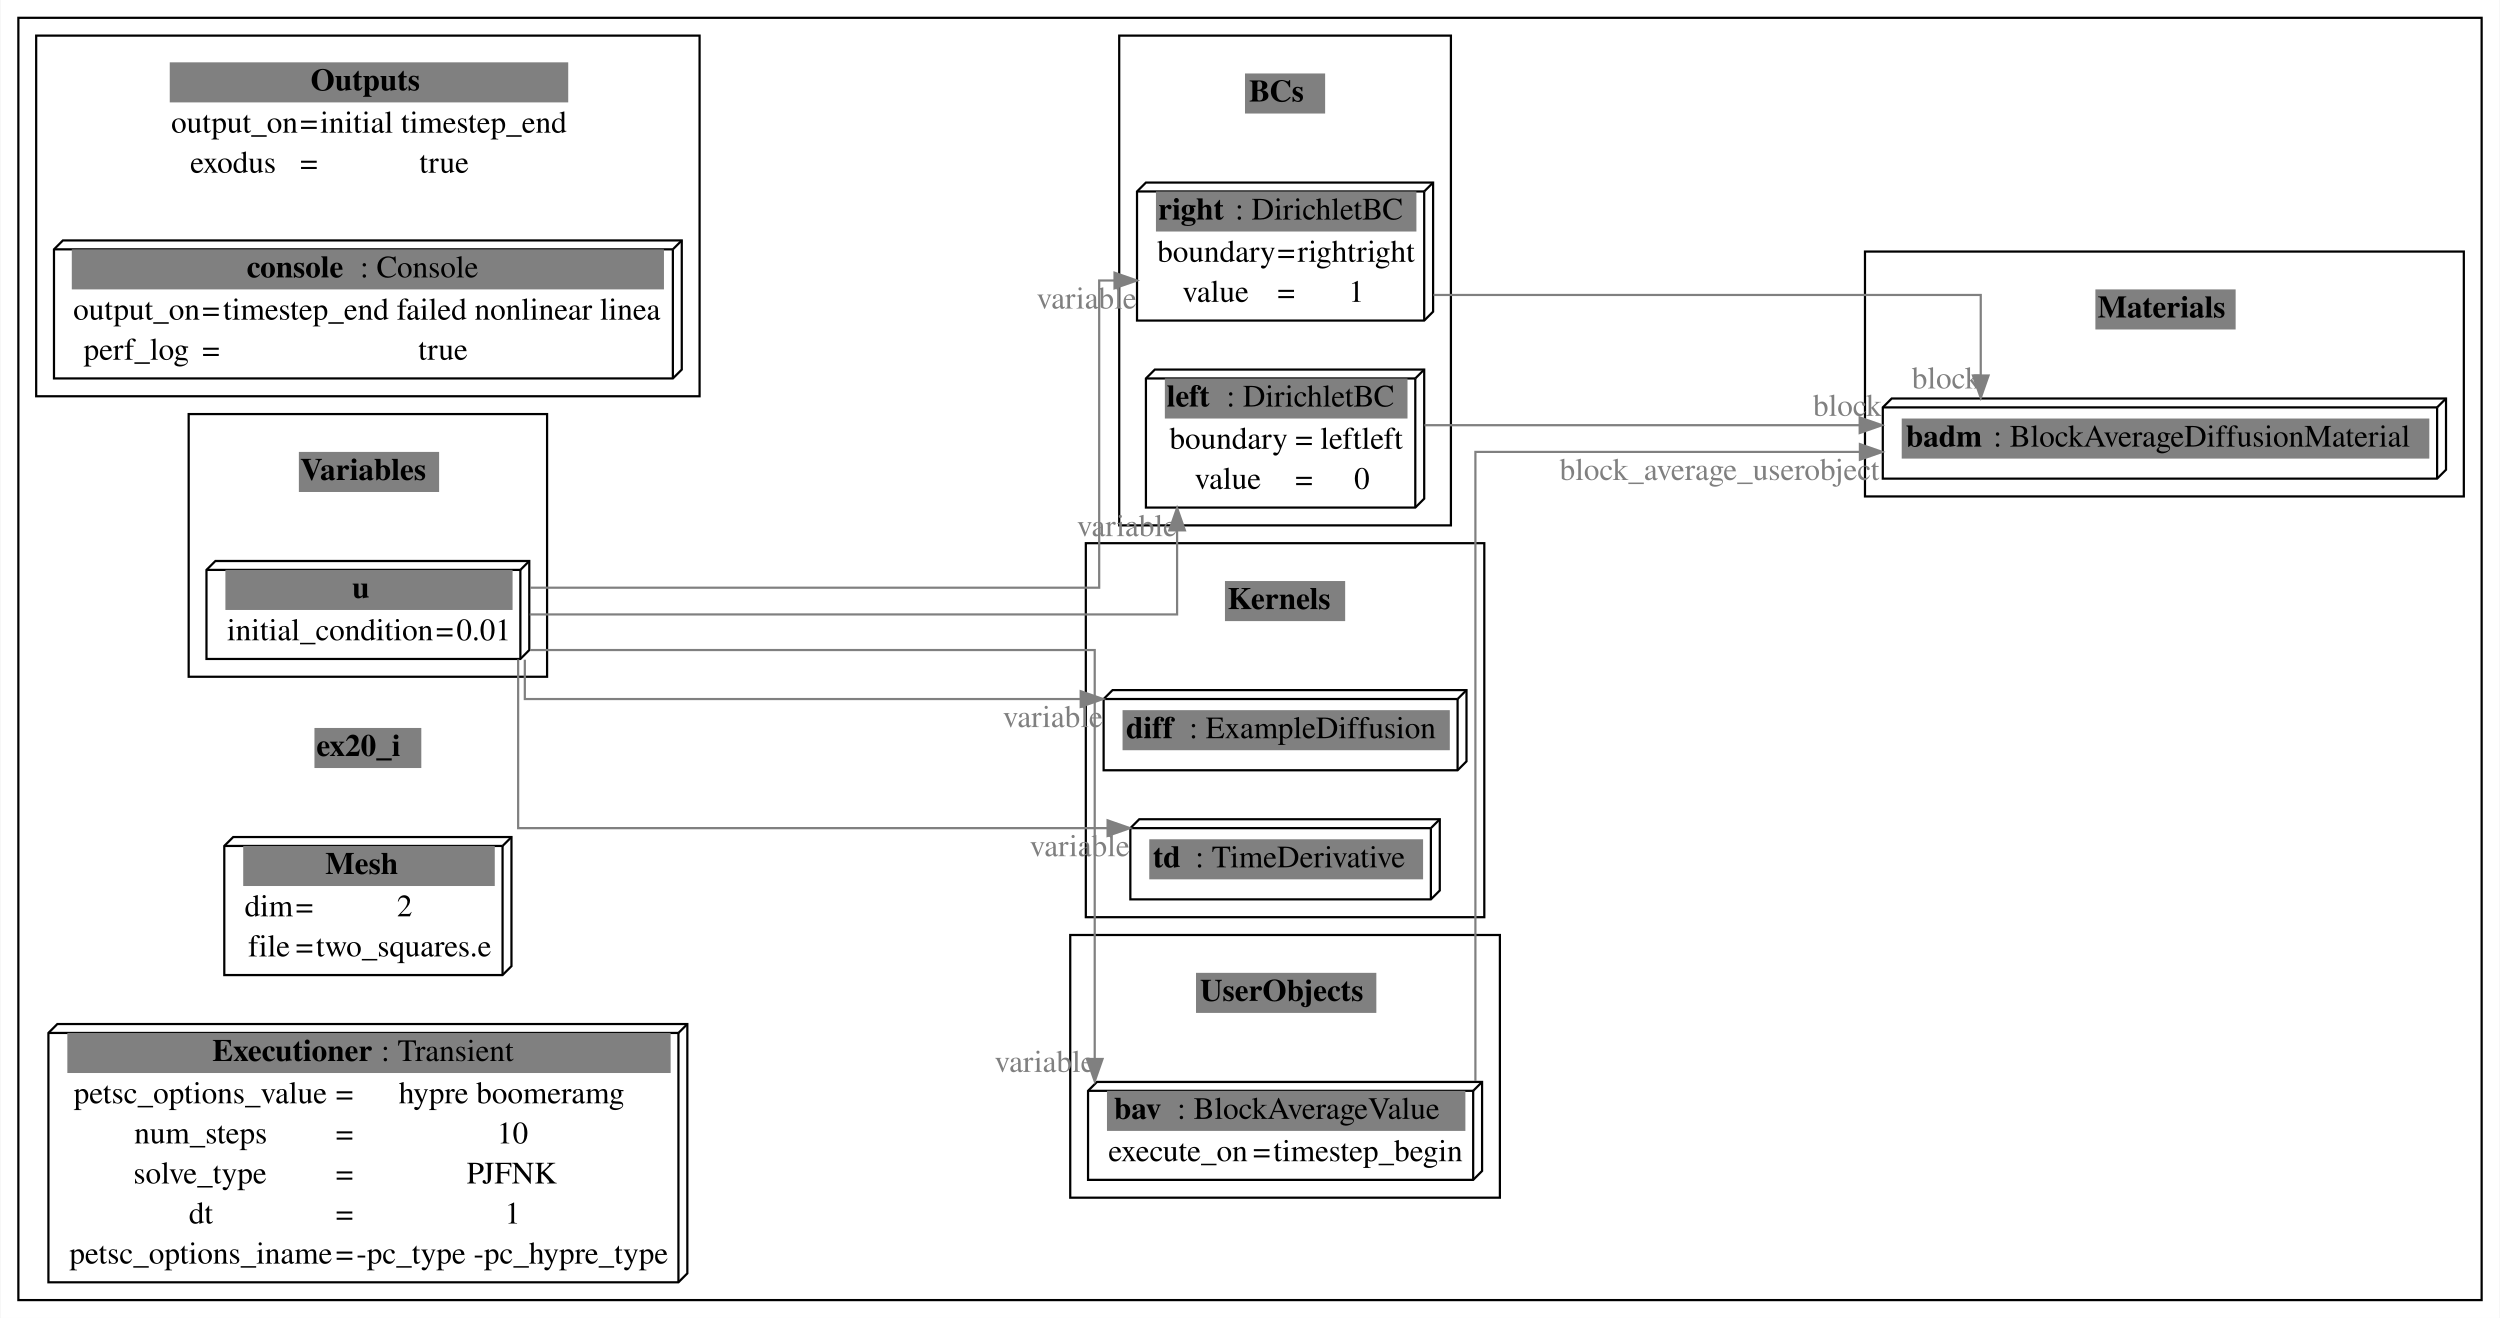
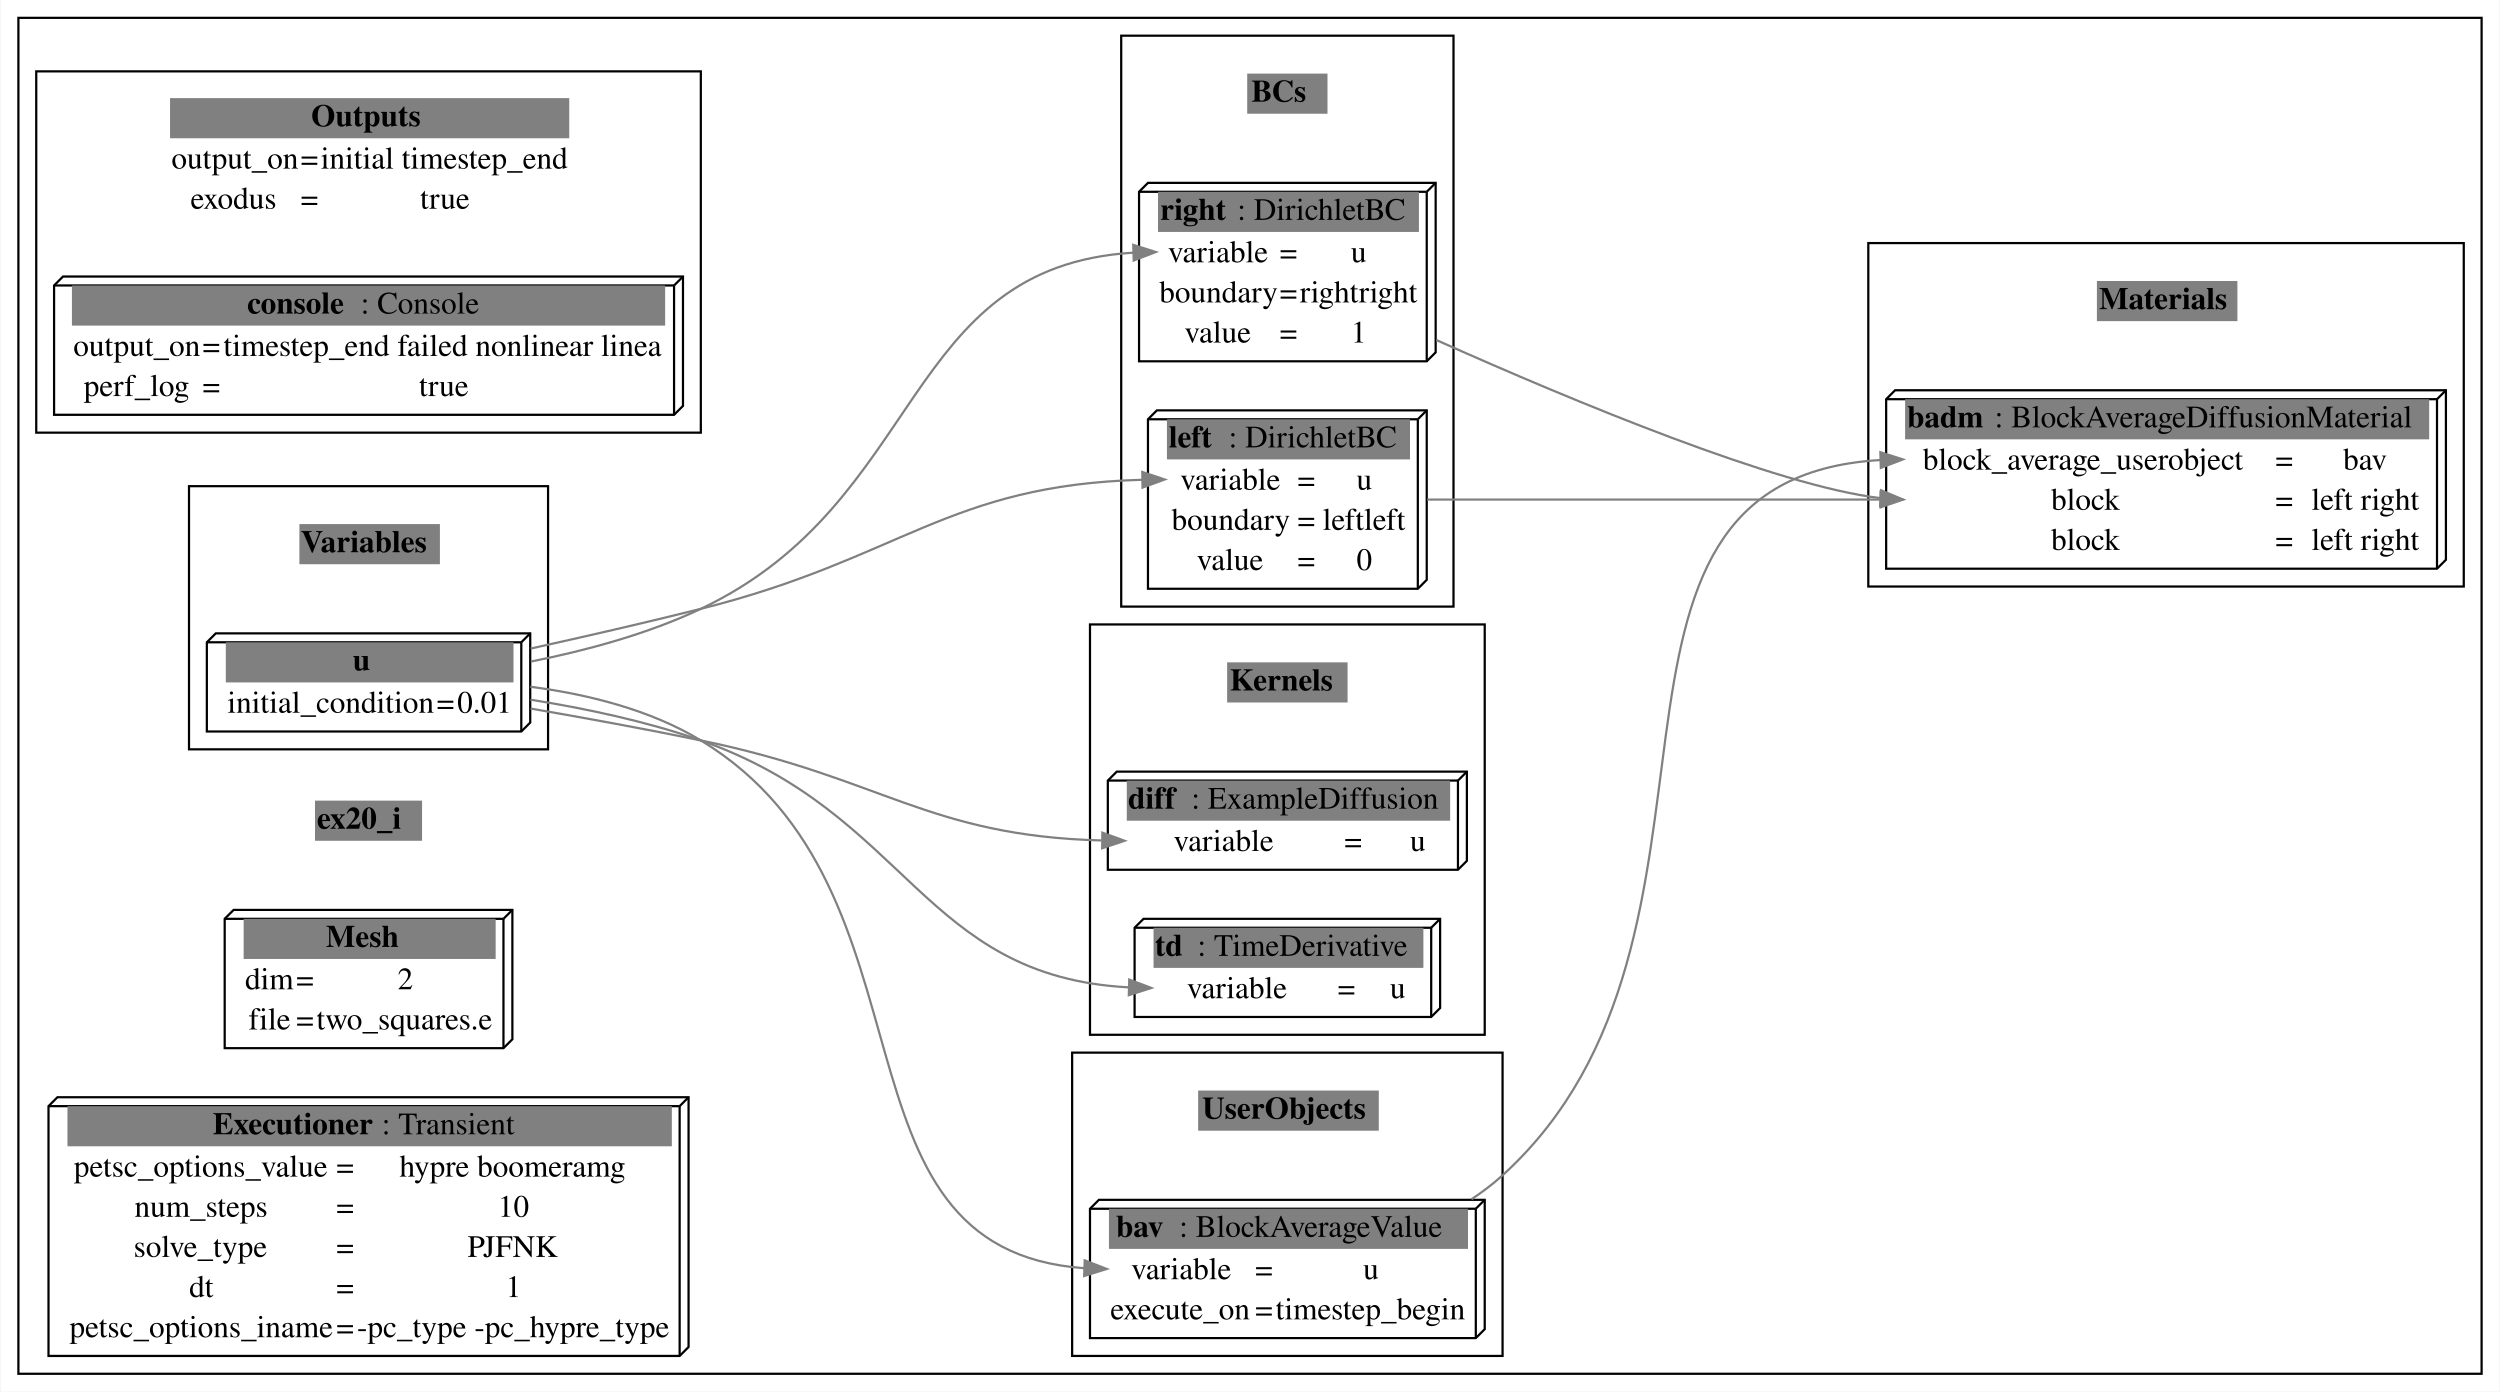
- <svg xmlns="http://www.w3.org/2000/svg" width="1123pt" height="592pt" viewBox="0.00 0.00 1122.50 592.00">
-   <g id="graph0" class="graph" transform="scale(1 1) rotate(0) translate(0 592)">
-     <polygon fill="white" stroke="none" points="0,-0 0,-592 1122.5,-592 1122.5,-0 0,-0" />
+ <svg xmlns="http://www.w3.org/2000/svg" width="1121pt" height="624pt" viewBox="0.00 0.00 1120.50 624.00">
+   <g id="graph0" class="graph" transform="scale(1 1) rotate(0) translate(0 624)">
+     <polygon fill="white" stroke="none" points="0,-0 0,-624 1120.5,-624 1120.5,-0 0,-0" />
    <g id="clust1" class="cluster">
-       <polygon fill="none" stroke="black" points="8,-8 8,-584 1114.5,-584 1114.5,-8 8,-8" />
+       <polygon fill="none" stroke="black" points="8,-8 8,-616 1112.5,-616 1112.5,-8 8,-8" />
    </g>
    <g id="clust2" class="cluster">
-       <polygon fill="none" stroke="black" points="480.5,-54 480.5,-172 673.5,-172 673.5,-54 480.5,-54" />
+       <polygon fill="none" stroke="black" points="480.5,-16 480.5,-152 673.5,-152 673.5,-16 480.5,-16" />
    </g>
    <g id="clust3" class="cluster">
-       <polygon fill="none" stroke="black" points="487.5,-180 487.5,-348 666.5,-348 666.5,-180 487.5,-180" />
+       <polygon fill="none" stroke="black" points="488.5,-160 488.5,-344 665.5,-344 665.5,-160 488.5,-160" />
    </g>
    <g id="clust4" class="cluster">
-       <polygon fill="none" stroke="black" points="16,-414 16,-576 314,-576 314,-414 16,-414" />
+       <polygon fill="none" stroke="black" points="16,-430 16,-592 314,-592 314,-430 16,-430" />
    </g>
    <g id="clust5" class="cluster">
      <polygon fill="none" stroke="black" points="84.5,-288 84.5,-406 245.5,-406 245.5,-288 84.5,-288" />
    </g>
    <g id="clust6" class="cluster">
-       <polygon fill="none" stroke="black" points="837.5,-369 837.5,-479 1106.5,-479 1106.5,-369 837.5,-369" />
+       <polygon fill="none" stroke="black" points="837.5,-361 837.5,-515 1104.5,-515 1104.5,-361 837.5,-361" />
    </g>
    <g id="clust7" class="cluster">
-       <polygon fill="none" stroke="black" points="502.5,-356 502.5,-576 651.5,-576 651.5,-356 502.5,-356" />
+       <polygon fill="none" stroke="black" points="502.5,-352 502.5,-608 651.5,-608 651.5,-352 502.5,-352" />
    </g>
    <g id="node1" class="node">
      <polygon fill="gray" stroke="none" points="141,-247 141,-265 189,-265 189,-247 141,-247" />
      <text text-anchor="start" x="141.867" y="-252.4" font-family="Times,serif" font-weight="bold" font-size="14.00">ex20_i </text>
    </g>
    <g id="node2" class="node">
-       <polygon fill="gray" stroke="none" points="537,-137 537,-155 618,-155 618,-137 537,-137" />
-       <text text-anchor="start" x="538.826" y="-142.4" font-family="Times,serif" font-weight="bold" font-size="14.00">UserObjects </text>
+       <polygon fill="gray" stroke="none" points="537,-117 537,-135 618,-135 618,-117 537,-117" />
+       <text text-anchor="start" x="538.826" y="-122.4" font-family="Times,serif" font-weight="bold" font-size="14.00">UserObjects </text>
    </g>
    <g id="node3" class="node">
-       <polygon fill="none" stroke="black" points="665.5,-106 492.5,-106 488.5,-102 488.5,-62 661.5,-62 665.5,-66 665.5,-106" />
-       <polyline fill="none" stroke="black" points="661.5,-102 488.5,-102 " />
-       <polyline fill="none" stroke="black" points="661.5,-102 661.5,-62 " />
-       <polyline fill="none" stroke="black" points="661.5,-102 665.5,-106 " />
-       <polygon fill="gray" stroke="none" points="497,-84 497,-102 658,-102 658,-84 497,-84" />
-       <text text-anchor="start" x="500.147" y="-89.4" font-family="Times,serif" font-weight="bold" font-size="14.00">bav </text>
-       <text text-anchor="start" x="528.522" y="-89.4" font-family="Times,serif" font-size="14.00">: BlockAverageValue</text>
-       <text text-anchor="start" x="497.625" y="-70.4" font-family="Times,serif" font-size="14.00">execute_on</text>
-       <text text-anchor="start" x="562.553" y="-70.4" font-family="Times,serif" font-size="14.00">=</text>
-       <text text-anchor="start" x="571.729" y="-70.4" font-family="Times,serif" font-size="14.00">timestep_begin</text>
+       <polygon fill="none" stroke="black" points="665.5,-86 492.5,-86 488.5,-82 488.5,-24 661.5,-24 665.5,-28 665.5,-86" />
+       <polyline fill="none" stroke="black" points="661.5,-82 488.5,-82 " />
+       <polyline fill="none" stroke="black" points="661.5,-82 661.5,-24 " />
+       <polyline fill="none" stroke="black" points="661.5,-82 665.5,-86 " />
+       <polygon fill="gray" stroke="none" points="497,-64 497,-82 658,-82 658,-64 497,-64" />
+       <text text-anchor="start" x="500.147" y="-69.4" font-family="Times,serif" font-weight="bold" font-size="14.00">bav </text>
+       <text text-anchor="start" x="528.522" y="-69.4" font-family="Times,serif" font-size="14.00">: BlockAverageValue</text>
+       <text text-anchor="start" x="506.957" y="-50.4" font-family="Times,serif" font-size="14.00">variable</text>
+       <text text-anchor="start" x="562.553" y="-50.4" font-family="Times,serif" font-size="14.00">=</text>
+       <text text-anchor="start" x="611" y="-50.4" font-family="Times,serif" font-size="14.00">u</text>
+       <text text-anchor="start" x="497.625" y="-32.4" font-family="Times,serif" font-size="14.00">execute_on</text>
+       <text text-anchor="start" x="562.553" y="-32.4" font-family="Times,serif" font-size="14.00">=</text>
+       <text text-anchor="start" x="571.729" y="-32.4" font-family="Times,serif" font-size="14.00">timestep_begin</text>
    </g>
    <g id="node13" class="node">
-       <polygon fill="none" stroke="black" points="1098.5,-413 849.5,-413 845.5,-409 845.5,-377 1094.5,-377 1098.5,-381 1098.5,-413" />
-       <polyline fill="none" stroke="black" points="1094.5,-409 845.5,-409 " />
-       <polyline fill="none" stroke="black" points="1094.5,-409 1094.5,-377 " />
-       <polyline fill="none" stroke="black" points="1094.5,-409 1098.5,-413 " />
-       <polygon fill="gray" stroke="none" points="854,-386 854,-404 1091,-404 1091,-386 854,-386" />
-       <text text-anchor="start" x="855.878" y="-391.4" font-family="Times,serif" font-weight="bold" font-size="14.00">badm </text>
-       <text text-anchor="start" x="895.144" y="-391.4" font-family="Times,serif" font-size="14.00">: BlockAverageDiffusionMaterial</text>
+       <polygon fill="none" stroke="black" points="1096.5,-449 849.5,-449 845.5,-445 845.5,-369 1092.5,-369 1096.5,-373 1096.5,-449" />
+       <polyline fill="none" stroke="black" points="1092.5,-445 845.5,-445 " />
+       <polyline fill="none" stroke="black" points="1092.5,-445 1092.5,-369 " />
+       <polyline fill="none" stroke="black" points="1092.5,-445 1096.5,-449 " />
+       <polygon fill="gray" stroke="none" points="854,-427 854,-445 1089,-445 1089,-427 854,-427" />
+       <text text-anchor="start" x="854.878" y="-432.4" font-family="Times,serif" font-weight="bold" font-size="14.00">badm </text>
+       <text text-anchor="start" x="894.144" y="-432.4" font-family="Times,serif" font-size="14.00">: BlockAverageDiffusionMaterial</text>
+       <text text-anchor="start" x="861.923" y="-413.4" font-family="Times,serif" font-size="14.00">block_average_userobject</text>
+       <text text-anchor="start" x="1020.05" y="-413.4" font-family="Times,serif" font-size="14.00">=</text>
+       <text text-anchor="start" x="1050.39" y="-413.4" font-family="Times,serif" font-size="14.00">bav</text>
+       <text text-anchor="start" x="919.447" y="-395.4" font-family="Times,serif" font-size="14.00">block</text>
+       <text text-anchor="start" x="1020.05" y="-395.4" font-family="Times,serif" font-size="14.00">=</text>
+       <text text-anchor="start" x="1036.2" y="-395.4" font-family="Times,serif" font-size="14.00">left right</text>
+       <text text-anchor="start" x="919.447" y="-377.4" font-family="Times,serif" font-size="14.00">block</text>
+       <text text-anchor="start" x="1020.05" y="-377.4" font-family="Times,serif" font-size="14.00">=</text>
+       <text text-anchor="start" x="1036.2" y="-377.4" font-family="Times,serif" font-size="14.00">left right</text>
    </g>
    <g id="edge4" class="edge">
-       <path fill="none" stroke="#808080" d="M662.5,-106.427C662.5,-176.863 662.5,-389 662.5,-389 662.5,-389 835.221,-389 835.221,-389" />
-       <polygon fill="#808080" stroke="#808080" points="835.222,-392.5 845.221,-389 835.221,-385.5 835.222,-392.5" />
-       <text text-anchor="middle" x="772.144" y="-376.4" font-family="Times,serif" font-size="14.00" fill="#808080">block_average_userobject</text>
+       <path fill="none" stroke="#808080" d="M659.544,-86.242C664.501,-89.522 669.211,-93.102 673.5,-97 791.87,-204.569 693.947,-408.977 842.831,-417.711" />
+       <polygon fill="#808080" stroke="#808080" points="842.905,-421.214 853,-418 843.104,-414.217 842.905,-421.214" />
    </g>
    <g id="node4" class="node">
-       <polygon fill="gray" stroke="none" points="550,-313 550,-331 604,-331 604,-313 550,-313" />
-       <text text-anchor="start" x="551.154" y="-318.4" font-family="Times,serif" font-weight="bold" font-size="14.00">Kernels </text>
+       <polygon fill="gray" stroke="none" points="550,-309 550,-327 604,-327 604,-309 550,-309" />
+       <text text-anchor="start" x="551.154" y="-314.4" font-family="Times,serif" font-weight="bold" font-size="14.00">Kernels </text>
    </g>
    <g id="node5" class="node">
-       <polygon fill="none" stroke="black" points="658.5,-282 499.5,-282 495.5,-278 495.5,-246 654.5,-246 658.5,-250 658.5,-282" />
-       <polyline fill="none" stroke="black" points="654.5,-278 495.5,-278 " />
-       <polyline fill="none" stroke="black" points="654.5,-278 654.5,-246 " />
-       <polyline fill="none" stroke="black" points="654.5,-278 658.5,-282 " />
-       <polygon fill="gray" stroke="none" points="504,-255 504,-273 651,-273 651,-255 504,-255" />
-       <text text-anchor="start" x="505.58" y="-260.4" font-family="Times,serif" font-weight="bold" font-size="14.00">diff </text>
-       <text text-anchor="start" x="533.952" y="-260.4" font-family="Times,serif" font-size="14.00">: ExampleDiffusion</text>
+       <polygon fill="none" stroke="black" points="657.5,-278 500.5,-278 496.5,-274 496.5,-234 653.5,-234 657.5,-238 657.5,-278" />
+       <polyline fill="none" stroke="black" points="653.5,-274 496.5,-274 " />
+       <polyline fill="none" stroke="black" points="653.5,-274 653.5,-234 " />
+       <polyline fill="none" stroke="black" points="653.5,-274 657.5,-278 " />
+       <polygon fill="gray" stroke="none" points="505,-256 505,-274 650,-274 650,-256 505,-256" />
+       <text text-anchor="start" x="505.58" y="-261.4" font-family="Times,serif" font-weight="bold" font-size="14.00">diff </text>
+       <text text-anchor="start" x="533.952" y="-261.4" font-family="Times,serif" font-size="14.00">: ExampleDiffusion</text>
+       <text text-anchor="start" x="525.957" y="-242.4" font-family="Times,serif" font-size="14.00">variable</text>
+       <text text-anchor="start" x="602.553" y="-242.4" font-family="Times,serif" font-size="14.00">=</text>
+       <text text-anchor="start" x="632" y="-242.4" font-family="Times,serif" font-size="14.00">u</text>
    </g>
    <g id="node6" class="node">
-       <polygon fill="none" stroke="black" points="646.5,-224 511.5,-224 507.5,-220 507.5,-188 642.5,-188 646.5,-192 646.5,-224" />
-       <polyline fill="none" stroke="black" points="642.5,-220 507.5,-220 " />
-       <polyline fill="none" stroke="black" points="642.5,-220 642.5,-188 " />
-       <polyline fill="none" stroke="black" points="642.5,-220 646.5,-224 " />
-       <polygon fill="gray" stroke="none" points="516,-197 516,-215 639,-215 639,-197 516,-197" />
-       <text text-anchor="start" x="517.633" y="-202.4" font-family="Times,serif" font-weight="bold" font-size="14.00">td </text>
-       <text text-anchor="start" x="536.684" y="-202.4" font-family="Times,serif" font-size="14.00">: TimeDerivative</text>
+       <polygon fill="none" stroke="black" points="645.5,-212 512.5,-212 508.5,-208 508.5,-168 641.5,-168 645.5,-172 645.5,-212" />
+       <polyline fill="none" stroke="black" points="641.5,-208 508.5,-208 " />
+       <polyline fill="none" stroke="black" points="641.5,-208 641.5,-168 " />
+       <polyline fill="none" stroke="black" points="641.5,-208 645.5,-212 " />
+       <polygon fill="gray" stroke="none" points="517,-190 517,-208 638,-208 638,-190 517,-190" />
+       <text text-anchor="start" x="517.633" y="-195.4" font-family="Times,serif" font-weight="bold" font-size="14.00">td </text>
+       <text text-anchor="start" x="536.684" y="-195.4" font-family="Times,serif" font-size="14.00">: TimeDerivative</text>
+       <text text-anchor="start" x="531.957" y="-176.4" font-family="Times,serif" font-size="14.00">variable</text>
+       <text text-anchor="start" x="599.553" y="-176.4" font-family="Times,serif" font-size="14.00">=</text>
+       <text text-anchor="start" x="623" y="-176.4" font-family="Times,serif" font-size="14.00">u</text>
    </g>
    <g id="node7" class="node">
-       <polygon fill="gray" stroke="none" points="76,-546 76,-564 255,-564 255,-546 76,-546" />
-       <text text-anchor="start" x="139.254" y="-551.4" font-family="Times,serif" font-weight="bold" font-size="14.00">Outputs </text>
-       <text text-anchor="start" x="76.609" y="-532.4" font-family="Times,serif" font-size="14.00">output_on</text>
-       <text text-anchor="start" x="134.553" y="-532.4" font-family="Times,serif" font-size="14.00">=</text>
-       <text text-anchor="start" x="143.591" y="-532.4" font-family="Times,serif" font-size="14.00">initial timestep_end</text>
-       <text text-anchor="start" x="85.17" y="-514.4" font-family="Times,serif" font-size="14.00">exodus</text>
-       <text text-anchor="start" x="134.553" y="-514.4" font-family="Times,serif" font-size="14.00">=</text>
-       <text text-anchor="start" x="188.117" y="-514.4" font-family="Times,serif" font-size="14.00">true</text>
+       <polygon fill="gray" stroke="none" points="76,-562 76,-580 255,-580 255,-562 76,-562" />
+       <text text-anchor="start" x="139.254" y="-567.4" font-family="Times,serif" font-weight="bold" font-size="14.00">Outputs </text>
+       <text text-anchor="start" x="76.609" y="-548.4" font-family="Times,serif" font-size="14.00">output_on</text>
+       <text text-anchor="start" x="134.553" y="-548.4" font-family="Times,serif" font-size="14.00">=</text>
+       <text text-anchor="start" x="143.591" y="-548.4" font-family="Times,serif" font-size="14.00">initial timestep_end</text>
+       <text text-anchor="start" x="85.17" y="-530.4" font-family="Times,serif" font-size="14.00">exodus</text>
+       <text text-anchor="start" x="134.553" y="-530.4" font-family="Times,serif" font-size="14.00">=</text>
+       <text text-anchor="start" x="188.117" y="-530.4" font-family="Times,serif" font-size="14.00">true</text>
    </g>
    <g id="node8" class="node">
-       <polygon fill="none" stroke="black" points="306,-484 28,-484 24,-480 24,-422 302,-422 306,-426 306,-484" />
-       <polyline fill="none" stroke="black" points="302,-480 24,-480 " />
-       <polyline fill="none" stroke="black" points="302,-480 302,-422 " />
-       <polyline fill="none" stroke="black" points="302,-480 306,-484 " />
-       <polygon fill="gray" stroke="none" points="32,-462 32,-480 298,-480 298,-462 32,-462" />
-       <text text-anchor="start" x="110.569" y="-467.4" font-family="Times,serif" font-weight="bold" font-size="14.00">console </text>
-       <text text-anchor="start" x="161.494" y="-467.4" font-family="Times,serif" font-size="14.00">: Console</text>
-       <text text-anchor="start" x="32.609" y="-448.4" font-family="Times,serif" font-size="14.00">output_on</text>
-       <text text-anchor="start" x="90.553" y="-448.4" font-family="Times,serif" font-size="14.00">=</text>
-       <text text-anchor="start" x="99.948" y="-448.4" font-family="Times,serif" font-size="14.00">timestep_end failed nonlinear linea</text>
-       <text text-anchor="start" x="37.287" y="-430.4" font-family="Times,serif" font-size="14.00">perf_log</text>
-       <text text-anchor="start" x="90.553" y="-430.4" font-family="Times,serif" font-size="14.00">=</text>
-       <text text-anchor="start" x="187.617" y="-430.4" font-family="Times,serif" font-size="14.00">true</text>
+       <polygon fill="none" stroke="black" points="306,-500 28,-500 24,-496 24,-438 302,-438 306,-442 306,-500" />
+       <polyline fill="none" stroke="black" points="302,-496 24,-496 " />
+       <polyline fill="none" stroke="black" points="302,-496 302,-438 " />
+       <polyline fill="none" stroke="black" points="302,-496 306,-500 " />
+       <polygon fill="gray" stroke="none" points="32,-478 32,-496 298,-496 298,-478 32,-478" />
+       <text text-anchor="start" x="110.569" y="-483.4" font-family="Times,serif" font-weight="bold" font-size="14.00">console </text>
+       <text text-anchor="start" x="161.494" y="-483.4" font-family="Times,serif" font-size="14.00">: Console</text>
+       <text text-anchor="start" x="32.609" y="-464.4" font-family="Times,serif" font-size="14.00">output_on</text>
+       <text text-anchor="start" x="90.553" y="-464.4" font-family="Times,serif" font-size="14.00">=</text>
+       <text text-anchor="start" x="99.948" y="-464.4" font-family="Times,serif" font-size="14.00">timestep_end failed nonlinear linea</text>
+       <text text-anchor="start" x="37.287" y="-446.4" font-family="Times,serif" font-size="14.00">perf_log</text>
+       <text text-anchor="start" x="90.553" y="-446.4" font-family="Times,serif" font-size="14.00">=</text>
+       <text text-anchor="start" x="187.617" y="-446.4" font-family="Times,serif" font-size="14.00">true</text>
    </g>
    <g id="node9" class="node">
      <polygon fill="gray" stroke="none" points="134,-371 134,-389 197,-389 197,-371 134,-371" />
      <text text-anchor="start" x="134.601" y="-376.4" font-family="Times,serif" font-weight="bold" font-size="14.00">Variables </text>
    </g>
    <g id="node10" class="node">
      <polygon fill="none" stroke="black" points="237.5,-340 96.5,-340 92.5,-336 92.5,-296 233.5,-296 237.5,-300 237.5,-340" />
      <polyline fill="none" stroke="black" points="233.5,-336 92.5,-336 " />
      <polyline fill="none" stroke="black" points="233.5,-336 233.5,-296 " />
      <polyline fill="none" stroke="black" points="233.5,-336 237.5,-340 " />
      <polygon fill="gray" stroke="none" points="101,-318 101,-336 230,-336 230,-318 101,-318" />
      <text text-anchor="start" x="157.92" y="-323.4" font-family="Times,serif" font-weight="bold" font-size="14.00">u </text>
      <text text-anchor="start" x="101.723" y="-304.4" font-family="Times,serif" font-size="14.00">initial_condition</text>
      <text text-anchor="start" x="195.553" y="-304.4" font-family="Times,serif" font-size="14.00">=</text>
      <text text-anchor="start" x="204.75" y="-304.4" font-family="Times,serif" font-size="14.00">0.01</text>
    </g>
    <g id="edge1" class="edge">
-       <path fill="none" stroke="#808080" d="M237.867,-300C334.094,-300 491.5,-300 491.5,-300 491.5,-300 491.5,-116.302 491.5,-116.302" />
-       <polygon fill="#808080" stroke="#808080" points="495,-116.302 491.5,-106.302 488,-116.302 495,-116.302" />
-       <text text-anchor="middle" x="468.957" y="-110.502" font-family="Times,serif" font-size="14.00" fill="#808080">variable</text>
+       <path fill="none" stroke="#808080" d="M237.532,-316.068C263.126,-312.722 291.244,-305.793 314,-292 424.58,-224.975 366.463,-63.799 485.899,-55.346" />
+       <polygon fill="#808080" stroke="#808080" points="486.126,-58.84 496,-55 485.886,-51.844 486.126,-58.84" />
    </g>
    <g id="edge2" class="edge">
-       <path fill="none" stroke="#808080" d="M235.5,-295.661C235.5,-286.499 235.5,-278 235.5,-278 235.5,-278 485.202,-278 485.202,-278" />
-       <polygon fill="#808080" stroke="#808080" points="485.202,-281.5 495.202,-278 485.202,-274.5 485.202,-281.5" />
-       <text text-anchor="middle" x="472.659" y="-265.4" font-family="Times,serif" font-size="14.00" fill="#808080">variable</text>
+       <path fill="none" stroke="#808080" d="M237.675,-306.28C261.965,-302.077 289.215,-297.107 314,-292 395.508,-275.203 415.612,-249.238 493.659,-247.136" />
+       <polygon fill="#808080" stroke="#808080" points="494.047,-250.631 504,-247 493.955,-243.632 494.047,-250.631" />
    </g>
    <g id="edge3" class="edge">
-       <path fill="none" stroke="#808080" d="M232.5,-295.762C232.5,-266.848 232.5,-220 232.5,-220 232.5,-220 497.285,-220 497.285,-220" />
-       <polygon fill="#808080" stroke="#808080" points="497.285,-223.5 507.285,-220 497.285,-216.5 497.285,-223.5" />
-       <text text-anchor="middle" x="484.742" y="-207.4" font-family="Times,serif" font-size="14.00" fill="#808080">variable</text>
+       <path fill="none" stroke="#808080" d="M237.602,-310.266C262.261,-306.339 289.759,-300.525 314,-292 407.334,-259.175 413.251,-186.214 505.837,-181.265" />
+       <polygon fill="#808080" stroke="#808080" points="506.095,-184.76 516,-181 505.912,-177.762 506.095,-184.76" />
    </g>
    <g id="node16" class="node">
-       <polygon fill="none" stroke="black" points="643.5,-510 514.5,-510 510.5,-506 510.5,-448 639.5,-448 643.5,-452 643.5,-510" />
-       <polyline fill="none" stroke="black" points="639.5,-506 510.5,-506 " />
-       <polyline fill="none" stroke="black" points="639.5,-506 639.5,-448 " />
-       <polyline fill="none" stroke="black" points="639.5,-506 643.5,-510 " />
-       <polygon fill="gray" stroke="none" points="519,-488 519,-506 636,-506 636,-488 519,-488" />
-       <text text-anchor="start" x="519.957" y="-493.4" font-family="Times,serif" font-weight="bold" font-size="14.00">right </text>
-       <text text-anchor="start" x="554.56" y="-493.4" font-family="Times,serif" font-size="14.00">: DirichletBC</text>
-       <text text-anchor="start" x="519.562" y="-474.4" font-family="Times,serif" font-size="14.00">boundary</text>
-       <text text-anchor="start" x="573.553" y="-474.4" font-family="Times,serif" font-size="14.00">=</text>
-       <text text-anchor="start" x="582.558" y="-474.4" font-family="Times,serif" font-size="14.00">rightright</text>
-       <text text-anchor="start" x="530.84" y="-456.4" font-family="Times,serif" font-size="14.00">value</text>
-       <text text-anchor="start" x="573.553" y="-456.4" font-family="Times,serif" font-size="14.00">=</text>
-       <text text-anchor="start" x="605.5" y="-456.4" font-family="Times,serif" font-size="14.00">1</text>
+       <polygon fill="none" stroke="black" points="643.5,-542 514.5,-542 510.5,-538 510.5,-462 639.5,-462 643.5,-466 643.5,-542" />
+       <polyline fill="none" stroke="black" points="639.5,-538 510.5,-538 " />
+       <polyline fill="none" stroke="black" points="639.5,-538 639.5,-462 " />
+       <polyline fill="none" stroke="black" points="639.5,-538 643.5,-542 " />
+       <polygon fill="gray" stroke="none" points="519,-520 519,-538 636,-538 636,-520 519,-520" />
+       <text text-anchor="start" x="519.957" y="-525.4" font-family="Times,serif" font-weight="bold" font-size="14.00">right </text>
+       <text text-anchor="start" x="554.56" y="-525.4" font-family="Times,serif" font-size="14.00">: DirichletBC</text>
+       <text text-anchor="start" x="523.457" y="-506.4" font-family="Times,serif" font-size="14.00">variable</text>
+       <text text-anchor="start" x="573.553" y="-506.4" font-family="Times,serif" font-size="14.00">=</text>
+       <text text-anchor="start" x="605.5" y="-506.4" font-family="Times,serif" font-size="14.00">u</text>
+       <text text-anchor="start" x="519.562" y="-488.4" font-family="Times,serif" font-size="14.00">boundary</text>
+       <text text-anchor="start" x="573.553" y="-488.4" font-family="Times,serif" font-size="14.00">=</text>
+       <text text-anchor="start" x="582.558" y="-488.4" font-family="Times,serif" font-size="14.00">rightright</text>
+       <text text-anchor="start" x="530.84" y="-470.4" font-family="Times,serif" font-size="14.00">value</text>
+       <text text-anchor="start" x="573.553" y="-470.4" font-family="Times,serif" font-size="14.00">=</text>
+       <text text-anchor="start" x="605.5" y="-470.4" font-family="Times,serif" font-size="14.00">1</text>
    </g>
    <g id="edge7" class="edge">
-       <path fill="none" stroke="#808080" d="M237.905,-328C334.684,-328 493.5,-328 493.5,-328 493.5,-328 493.5,-466 493.5,-466 493.5,-466 500.397,-466 500.397,-466" />
-       <polygon fill="#808080" stroke="#808080" points="500.398,-469.5 510.397,-466 500.397,-462.5 500.398,-469.5" />
-       <text text-anchor="middle" x="487.855" y="-453.4" font-family="Times,serif" font-size="14.00" fill="#808080">variable</text>
+       <path fill="none" stroke="#808080" d="M237.764,-327.351C262.697,-332.309 290.326,-339.79 314,-351 414.989,-398.821 403.594,-504.355 507.887,-510.7" />
+       <polygon fill="#808080" stroke="#808080" points="507.901,-514.202 518,-511 508.108,-507.205 507.901,-514.202" />
    </g>
    <g id="node17" class="node">
-       <polygon fill="none" stroke="black" points="639.5,-426 518.5,-426 514.5,-422 514.5,-364 635.5,-364 639.5,-368 639.5,-426" />
-       <polyline fill="none" stroke="black" points="635.5,-422 514.5,-422 " />
-       <polyline fill="none" stroke="black" points="635.5,-422 635.5,-364 " />
-       <polyline fill="none" stroke="black" points="635.5,-422 639.5,-426 " />
-       <polygon fill="gray" stroke="none" points="523,-404 523,-422 632,-422 632,-404 523,-404" />
-       <text text-anchor="start" x="523.85" y="-409.4" font-family="Times,serif" font-weight="bold" font-size="14.00">left </text>
-       <text text-anchor="start" x="550.667" y="-409.4" font-family="Times,serif" font-size="14.00">: DirichletBC</text>
-       <text text-anchor="start" x="525.062" y="-390.4" font-family="Times,serif" font-size="14.00">boundary</text>
-       <text text-anchor="start" x="581.553" y="-390.4" font-family="Times,serif" font-size="14.00">=</text>
-       <text text-anchor="start" x="592.844" y="-390.4" font-family="Times,serif" font-size="14.00">leftleft</text>
-       <text text-anchor="start" x="536.34" y="-372.4" font-family="Times,serif" font-size="14.00">value</text>
-       <text text-anchor="start" x="581.553" y="-372.4" font-family="Times,serif" font-size="14.00">=</text>
-       <text text-anchor="start" x="608" y="-372.4" font-family="Times,serif" font-size="14.00">0</text>
+       <polygon fill="none" stroke="black" points="639.5,-440 518.5,-440 514.5,-436 514.5,-360 635.5,-360 639.5,-364 639.5,-440" />
+       <polyline fill="none" stroke="black" points="635.5,-436 514.5,-436 " />
+       <polyline fill="none" stroke="black" points="635.5,-436 635.5,-360 " />
+       <polyline fill="none" stroke="black" points="635.5,-436 639.5,-440 " />
+       <polygon fill="gray" stroke="none" points="523,-418 523,-436 632,-436 632,-418 523,-418" />
+       <text text-anchor="start" x="523.85" y="-423.4" font-family="Times,serif" font-weight="bold" font-size="14.00">left </text>
+       <text text-anchor="start" x="550.667" y="-423.4" font-family="Times,serif" font-size="14.00">: DirichletBC</text>
+       <text text-anchor="start" x="528.957" y="-404.4" font-family="Times,serif" font-size="14.00">variable</text>
+       <text text-anchor="start" x="581.553" y="-404.4" font-family="Times,serif" font-size="14.00">=</text>
+       <text text-anchor="start" x="608" y="-404.4" font-family="Times,serif" font-size="14.00">u</text>
+       <text text-anchor="start" x="525.062" y="-386.4" font-family="Times,serif" font-size="14.00">boundary</text>
+       <text text-anchor="start" x="581.553" y="-386.4" font-family="Times,serif" font-size="14.00">=</text>
+       <text text-anchor="start" x="592.844" y="-386.4" font-family="Times,serif" font-size="14.00">leftleft</text>
+       <text text-anchor="start" x="536.34" y="-368.4" font-family="Times,serif" font-size="14.00">value</text>
+       <text text-anchor="start" x="581.553" y="-368.4" font-family="Times,serif" font-size="14.00">=</text>
+       <text text-anchor="start" x="608" y="-368.4" font-family="Times,serif" font-size="14.00">0</text>
    </g>
    <g id="edge8" class="edge">
-       <path fill="none" stroke="#808080" d="M237.686,-316C343.765,-316 528.5,-316 528.5,-316 528.5,-316 528.5,-353.777 528.5,-353.777" />
-       <polygon fill="#808080" stroke="#808080" points="525,-353.777 528.5,-363.777 532,-353.777 525,-353.777" />
-       <text text-anchor="middle" x="505.957" y="-351.177" font-family="Times,serif" font-size="14.00" fill="#808080">variable</text>
+       <path fill="none" stroke="#808080" d="M237.693,-333.19C261.984,-338.548 289.231,-344.79 314,-351 403.726,-373.497 424.563,-406.51 511.891,-408.866" />
+       <polygon fill="#808080" stroke="#808080" points="511.955,-412.367 522,-409 512.047,-405.368 511.955,-412.367" />
    </g>
    <g id="node11" class="node">
      <polygon fill="none" stroke="black" points="229.5,-216 104.5,-216 100.5,-212 100.5,-154 225.5,-154 229.5,-158 229.5,-216" />
      <polyline fill="none" stroke="black" points="225.5,-212 100.5,-212 " />
      <polyline fill="none" stroke="black" points="225.5,-212 225.5,-154 " />
      <polyline fill="none" stroke="black" points="225.5,-212 229.5,-216 " />
      <polygon fill="gray" stroke="none" points="109,-194 109,-212 222,-212 222,-194 109,-194" />
      <text text-anchor="start" x="145.868" y="-199.4" font-family="Times,serif" font-weight="bold" font-size="14.00">Mesh </text>
      <text text-anchor="start" x="109.609" y="-180.4" font-family="Times,serif" font-size="14.00">dim</text>
      <text text-anchor="start" x="132.553" y="-180.4" font-family="Times,serif" font-size="14.00">=</text>
      <text text-anchor="start" x="178" y="-180.4" font-family="Times,serif" font-size="14.00">2</text>
      <text text-anchor="start" x="111.172" y="-162.4" font-family="Times,serif" font-size="14.00">file</text>
      <text text-anchor="start" x="132.553" y="-162.4" font-family="Times,serif" font-size="14.00">=</text>
      <text text-anchor="start" x="141.655" y="-162.4" font-family="Times,serif" font-size="14.00">two_squares.e</text>
    </g>
    <g id="node12" class="node">
-       <polygon fill="gray" stroke="none" points="941,-444 941,-462 1004,-462 1004,-444 941,-444" />
-       <text text-anchor="start" x="941.987" y="-449.4" font-family="Times,serif" font-weight="bold" font-size="14.00">Materials </text>
+       <polygon fill="gray" stroke="none" points="940,-480 940,-498 1003,-498 1003,-480 940,-480" />
+       <text text-anchor="start" x="940.987" y="-485.4" font-family="Times,serif" font-weight="bold" font-size="14.00">Materials </text>
    </g>
    <g id="node14" class="node">
      <polygon fill="none" stroke="black" points="308.5,-132 25.5,-132 21.5,-128 21.5,-16 304.5,-16 308.5,-20 308.5,-132" />
      <polyline fill="none" stroke="black" points="304.5,-128 21.5,-128 " />
      <polyline fill="none" stroke="black" points="304.5,-128 304.5,-16 " />
      <polyline fill="none" stroke="black" points="304.5,-128 308.5,-132 " />
      <polygon fill="gray" stroke="none" points="30,-110 30,-128 301,-128 301,-110 30,-110" />
      <text text-anchor="start" x="95.141" y="-115.4" font-family="Times,serif" font-weight="bold" font-size="14.00">Executioner </text>
      <text text-anchor="start" x="170.94" y="-115.4" font-family="Times,serif" font-size="14.00">: Transient</text>
      <text text-anchor="start" x="32.845" y="-96.4" font-family="Times,serif" font-size="14.00">petsc_options_value</text>
      <text text-anchor="start" x="150.553" y="-96.4" font-family="Times,serif" font-size="14.00">=</text>
      <text text-anchor="start" x="178.877" y="-96.4" font-family="Times,serif" font-size="14.00">hypre boomeramg</text>
      <text text-anchor="start" x="60.057" y="-78.4" font-family="Times,serif" font-size="14.00">num_steps</text>
      <text text-anchor="start" x="150.553" y="-78.4" font-family="Times,serif" font-size="14.00">=</text>
      <text text-anchor="start" x="223" y="-78.4" font-family="Times,serif" font-size="14.00">10</text>
      <text text-anchor="start" x="59.672" y="-60.4" font-family="Times,serif" font-size="14.00">solve_type</text>
      <text text-anchor="start" x="150.553" y="-60.4" font-family="Times,serif" font-size="14.00">=</text>
      <text text-anchor="start" x="209.388" y="-60.4" font-family="Times,serif" font-size="14.00">PJFNK</text>
      <text text-anchor="start" x="84.555" y="-42.4" font-family="Times,serif" font-size="14.00">dt</text>
      <text text-anchor="start" x="150.553" y="-42.4" font-family="Times,serif" font-size="14.00">=</text>
      <text text-anchor="start" x="226.5" y="-42.4" font-family="Times,serif" font-size="14.00">1</text>
      <text text-anchor="start" x="30.9" y="-24.4" font-family="Times,serif" font-size="14.00">petsc_options_iname</text>
      <text text-anchor="start" x="150.553" y="-24.4" font-family="Times,serif" font-size="14.00">=</text>
      <text text-anchor="start" x="159.832" y="-24.4" font-family="Times,serif" font-size="14.00">-pc_type -pc_hypre_type</text>
    </g>
    <g id="node15" class="node">
-       <polygon fill="gray" stroke="none" points="559,-541 559,-559 595,-559 595,-541 559,-541" />
-       <text text-anchor="start" x="560.861" y="-546.4" font-family="Times,serif" font-weight="bold" font-size="14.00">BCs </text>
+       <polygon fill="gray" stroke="none" points="559,-573 559,-591 595,-591 595,-573 559,-573" />
+       <text text-anchor="start" x="560.861" y="-578.4" font-family="Times,serif" font-weight="bold" font-size="14.00">BCs </text>
    </g>
    <g id="edge6" class="edge">
-       <path fill="none" stroke="#808080" d="M643.656,-459.5C735.434,-459.5 889.5,-459.5 889.5,-459.5 889.5,-459.5 889.5,-423.311 889.5,-423.311" />
-       <polygon fill="#808080" stroke="#808080" points="893,-423.311 889.5,-413.311 886,-423.311 893,-423.311" />
-       <text text-anchor="middle" x="873.947" y="-417.511" font-family="Times,serif" font-size="14.00" fill="#808080">block</text>
+       <path fill="none" stroke="#808080" d="M643.769,-471.535C706.058,-443.71 796.717,-406.094 842.811,-400.664" />
+       <polygon fill="#808080" stroke="#808080" points="843.249,-404.143 853,-400 842.794,-397.158 843.249,-404.143" />
    </g>
    <g id="edge5" class="edge">
-       <path fill="none" stroke="#808080" d="M639.589,-401C639.589,-401 835.124,-401 835.124,-401" />
-       <polygon fill="#808080" stroke="#808080" points="835.124,-404.5 845.124,-401 835.124,-397.5 835.124,-404.5" />
-       <text text-anchor="middle" x="829.571" y="-405.2" font-family="Times,serif" font-size="14.00" fill="#808080">block</text>
+       <path fill="none" stroke="#808080" d="M639.709,-400C692.831,-400 771.877,-400 842.626,-400" />
+       <polygon fill="#808080" stroke="#808080" points="843,-403.5 853,-400 843,-396.5 843,-403.5" />
    </g>
  </g>
</svg>
